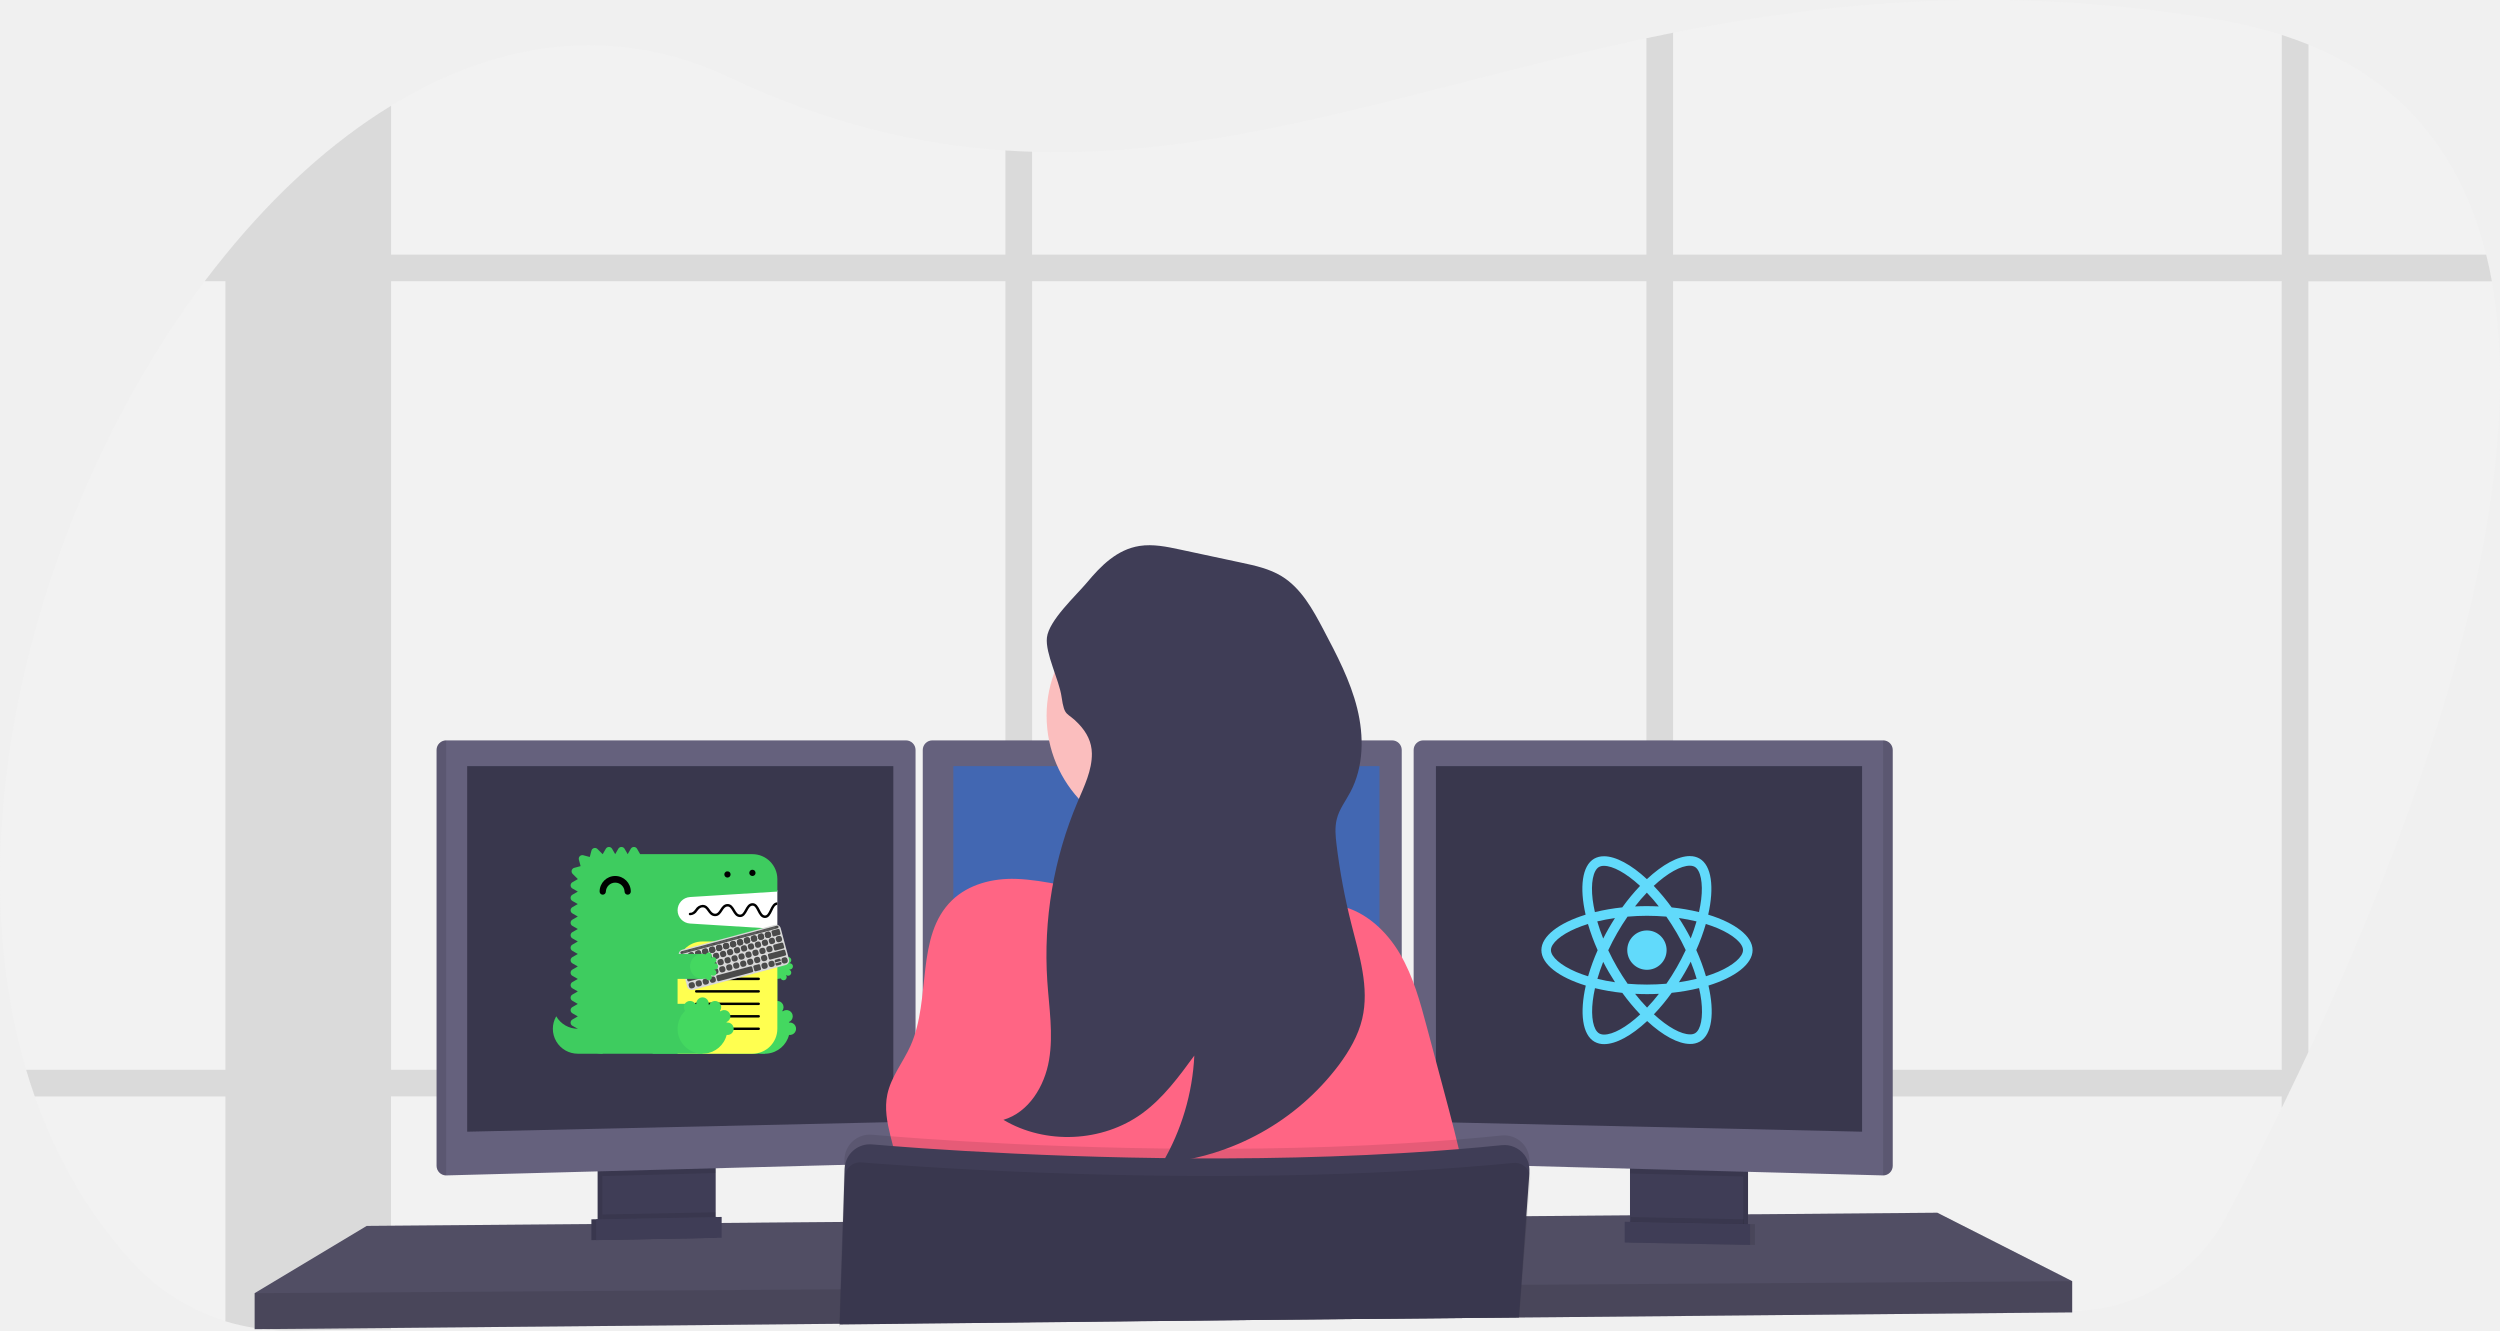
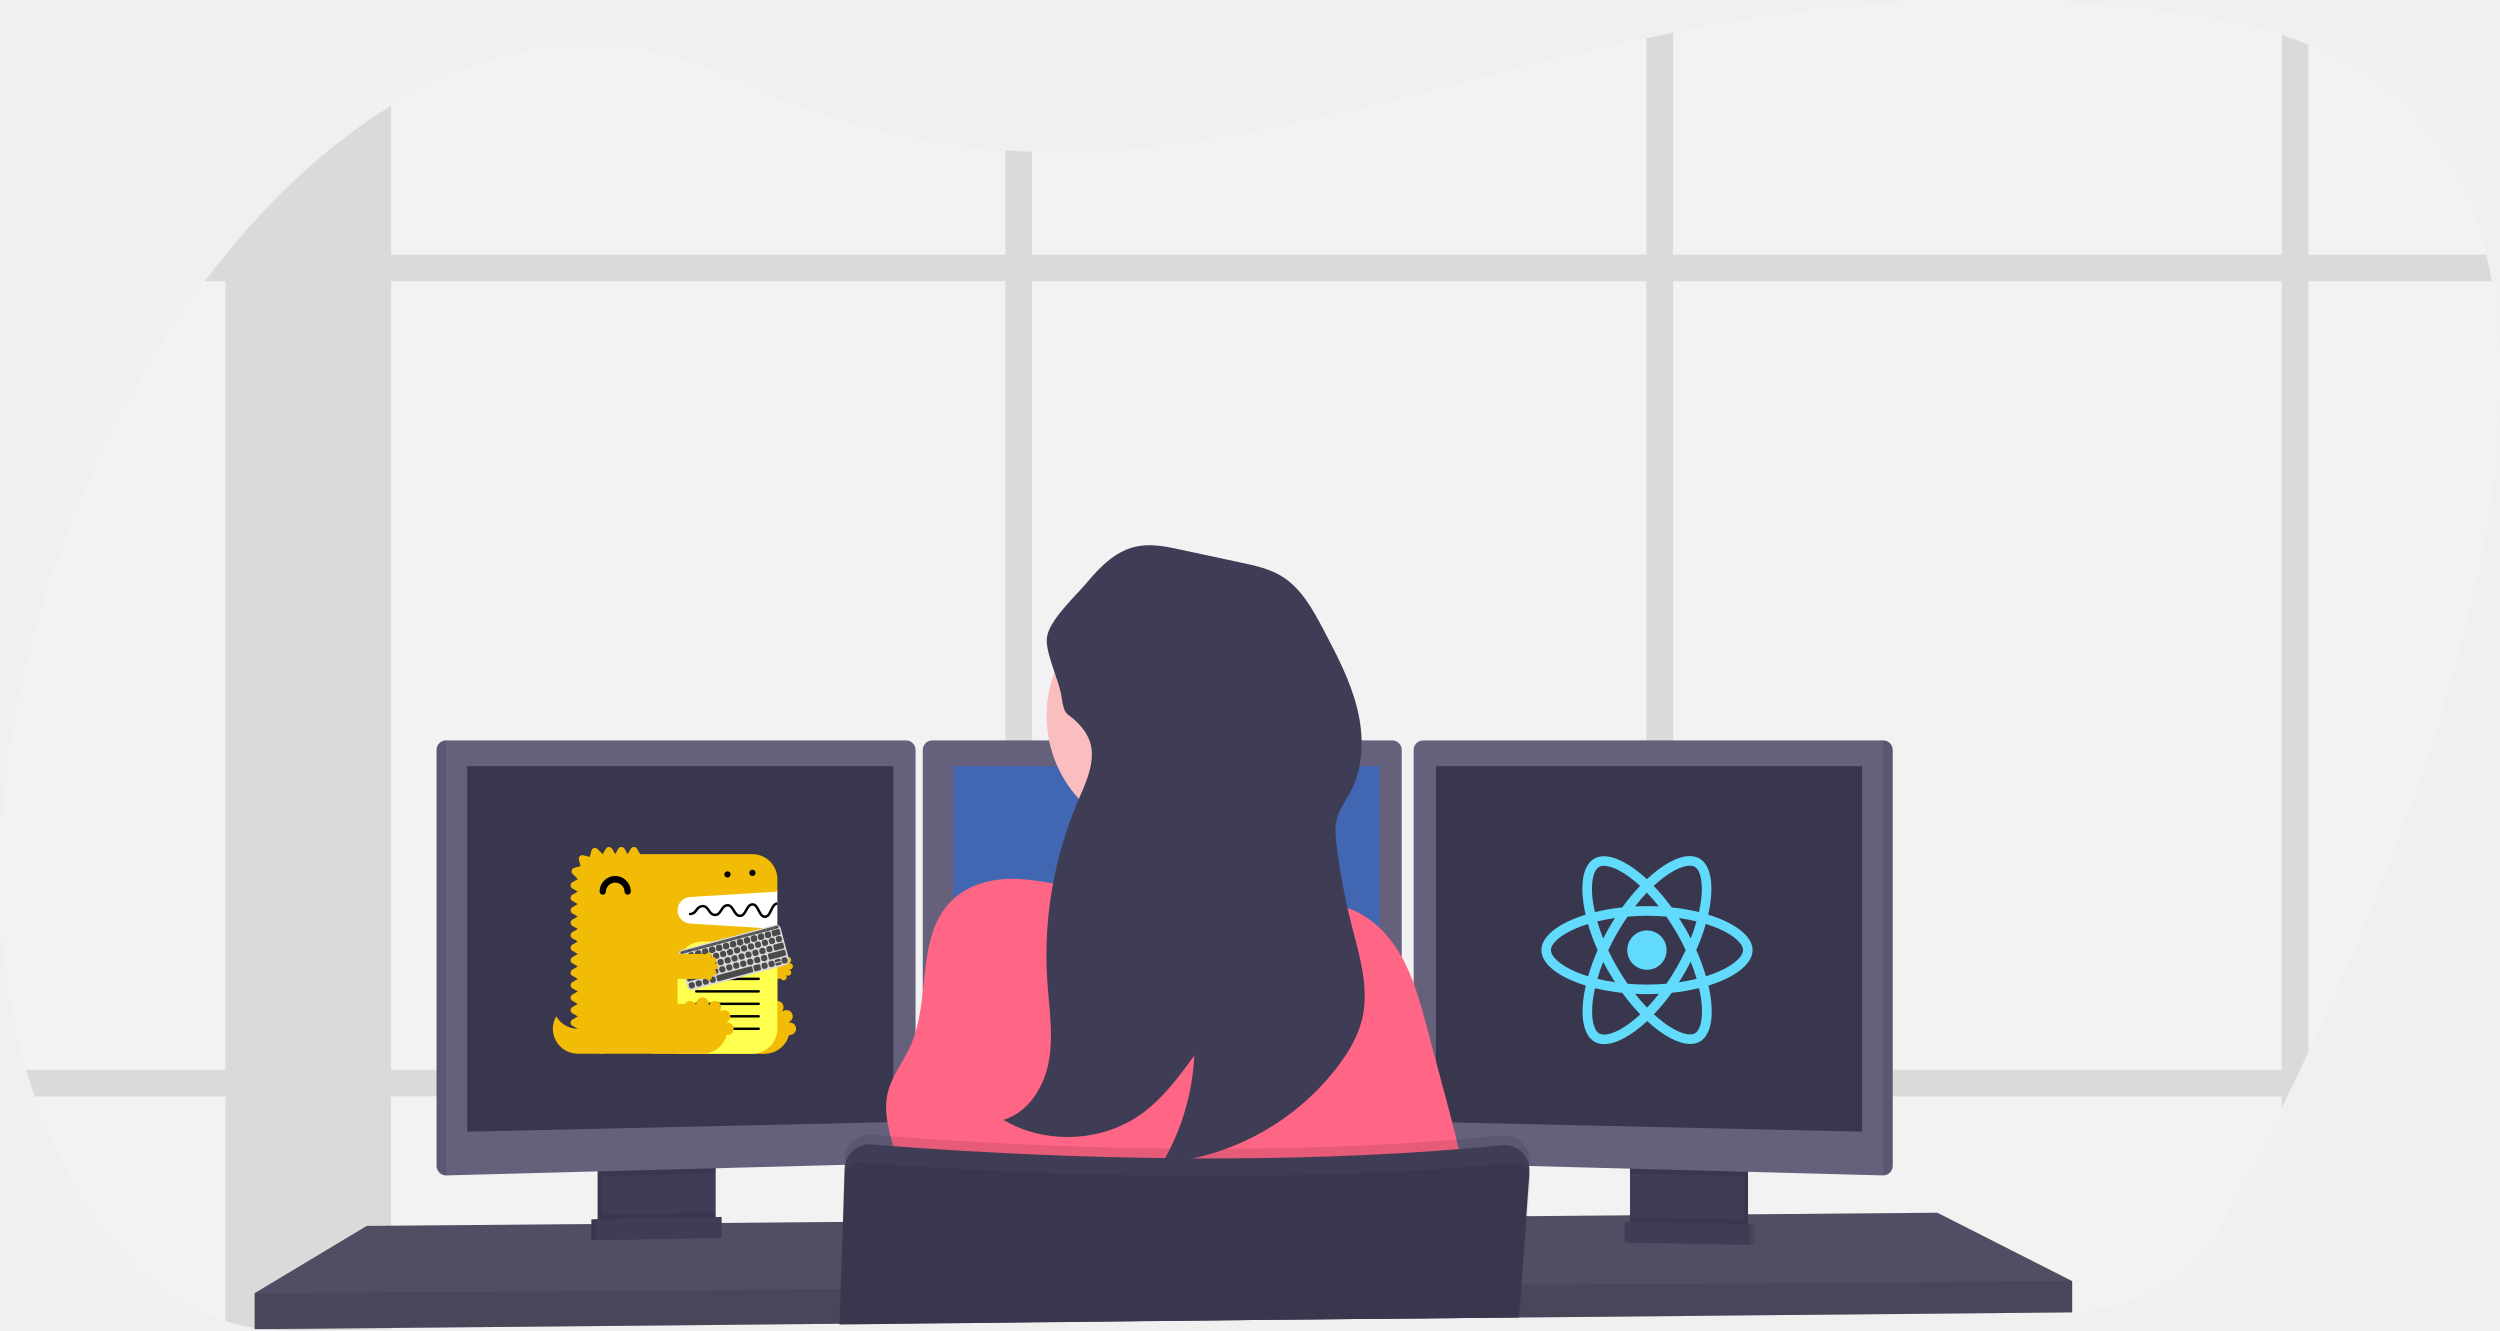
<svg xmlns="http://www.w3.org/2000/svg" width="1041.277" height="554.141" viewBox="0 0 1041.277 554.141">
  <g id="Group_24" data-name="Group 24" transform="translate(-440 -263)">
    <g id="Group_23" data-name="Group 23" transform="translate(439.989 262.965)">
      <path id="Path_299" data-name="Path 299" d="M1040.82,611.12q-1.74,3.75-3.47,7.4-2.7,5.67-5.33,11.12c-.78,1.61-1.56,3.19-2.32,4.77-8.6,17.57-16.63,33.11-23.45,45.89A73.21,73.21,0,0,1,942.44,719l-151.65,1.65h-1.6l-13,.14-11.12.12-34.1.37h-1.38l-17.36.19h-.53l-107,1.16-95.51,1-11.11.12-69,.75H429l-44.75.48h-.48l-141.5,1.53-42.33.46a87.991,87.991,0,0,1-10.79-.54h0c-1.22-.14-2.44-.3-3.65-.49a87.38,87.38,0,0,1-51.29-27.54C116,678.37,102.75,655,93.85,629.64q-1.93-5.49-3.6-11.12C59.44,514.37,97,380,164.6,290.08q4.25-5.64,8.64-11l.07-.08c20.79-25.52,44.1-46.84,68.93-62,44-26.91,92.75-34.49,140.7-11.9,40.57,19.12,78.45,28.11,115.17,30.55,3.71.24,7.42.42,11.11.53,84.23,2.65,163.17-27.7,255.87-47.29,3.69-.78,7.39-1.55,11.12-2.28,66.13-13.16,139.49-20.1,226.73-5.51a189.089,189.089,0,0,1,26.76,6.4q5.77,1.86,11.12,4c41.64,16.94,64.35,48.24,74,87.46q1.37,5.46,2.37,11.11C1134.3,384.41,1084.19,518.23,1040.82,611.12Z" transform="translate(-79.34 -172.91)" fill="#f2f2f2" />
      <path id="Path_300" data-name="Path 300" d="M576.36,618.52a95.21,95.21,0,0,1-1.87,11.12h93.7V618.52Zm-78.25,62.81,11.11-.09V653.77c-3.81-.17-7.52-.34-11.11-.52ZM265.19,618.52v11.12h198.5V618.52ZM1114.87,279h-74V191.51q-5.35-2.17-11.12-4V279H776.21V186.58c-3.73.73-7.43,1.5-11.12,2.28V279H509.22V236.15c-3.69-.11-7.4-.29-11.11-.53V279H242.24V217c-24.83,15.16-48.14,36.48-68.93,62h-.07v.08q-4.4,5.4-8.64,11h8.64V618.52h-83q1.66,5.63,3.6,11.12h79.39v93.62a87,87,0,0,0,12.2,2.79c1.21.19,2.43.35,3.65.49h0a87.991,87.991,0,0,0,10.79.54l42.33-.46v-97H498.11v94.21l11.11-.12V629.64H765.09V721l11.12-.12V629.64H1029.7v4.77c.76-1.58,1.54-3.16,2.32-4.77q2.63-5.45,5.33-11.12,1.73-3.64,3.47-7.4v-321h76.42Q1116.23,284.43,1114.87,279ZM242.24,618.52V290.08H498.11V618.52Zm267,0V290.08H765.09V618.52Zm520.48,0H776.21V290.08H1029.7Z" transform="translate(-79.34 -172.91)" opacity="0.1" />
      <path id="Path_301" data-name="Path 301" d="M863.09,533.65v13l-151.92,1.4-1.62.03-57.74.53-1.38.02-17.55.15h-.52l-106.98.99L349.77,551.4h-.15l-44.65.42-.48.01-198.4,1.82v-15l46.65-28,93.6-.78,2-.01.66-.01,2-.03,44.94-.37,2.01-.01.64-.01,2-.01L315,509.3l.38-.01,35.55-.3h.29l277.4-2.34,6.79-.05h.68l5.18-.05,37.65-.31,2-.03,1.85-.02h.96l11.71-.09,2.32-.03,3.11-.02,9.75-.09,15.47-.13,2-.02,3.48-.02h.65l74.71-.64Z" fill="#65617d" />
      <path id="Path_302" data-name="Path 302" d="M863.09,533.65v13l-151.92,1.4-1.62.03-57.74.53-1.38.02-17.55.15h-.52l-106.98.99L349.77,551.4h-.15l-44.65.42-.48.01-198.4,1.82v-15l46.65-28,93.6-.78,2-.01.66-.01,2-.03,44.94-.37,2.01-.01.64-.01,2-.01L315,509.3l.38-.01,35.55-.3h.29l277.4-2.34,6.79-.05h.68l5.18-.05,37.65-.31,2-.03,1.85-.02h.96l11.71-.09,2.32-.03,3.11-.02,9.75-.09,15.47-.13,2-.02,3.48-.02h.65l74.71-.64Z" opacity="0.2" />
      <path id="Path_303" data-name="Path 303" d="M375.44,656.57v24.49a6.13,6.13,0,0,1-3.5,5.54,6,6,0,0,1-2.5.6l-34.9.74a6,6,0,0,1-2.7-.57,6.12,6.12,0,0,1-3.57-5.57V656.57Z" transform="translate(-79.34 -172.91)" fill="#3f3d56" />
      <path id="Path_304" data-name="Path 304" d="M375.44,656.57v24.49a6.13,6.13,0,0,1-3.5,5.54,6,6,0,0,1-2.5.6l-34.9.74a6,6,0,0,1-2.7-.57,6.12,6.12,0,0,1-3.57-5.57V656.57Z" transform="translate(-79.34 -172.91)" opacity="0.1" />
      <path id="Path_305" data-name="Path 305" d="M377.44,656.57v24.49a6.13,6.13,0,0,1-3.5,5.54,6,6,0,0,1-2.5.6l-34.9.74a6,6,0,0,1-2.7-.57,6.12,6.12,0,0,1-3.57-5.57V656.57Z" transform="translate(-79.34 -172.91)" fill="#3f3d56" />
      <rect id="Rectangle_137" data-name="Rectangle 137" width="47.17" height="31.5" transform="translate(680.92 483.65)" fill="#3f3d56" />
      <rect id="Rectangle_138" data-name="Rectangle 138" width="47.17" height="31.5" transform="translate(680.92 483.65)" opacity="0.1" />
      <rect id="Rectangle_139" data-name="Rectangle 139" width="47.17" height="31.5" transform="translate(678.92 483.65)" fill="#3f3d56" />
      <path id="Path_306" data-name="Path 306" d="M298.09,483.65v4.97l-47.17,1.26v-6.23Z" opacity="0.1" />
      <path id="Path_307" data-name="Path 307" d="M460.69,485.27v168.2a4,4,0,0,1-3.85,3.95l-191.65,5.1h-.05a4,4,0,0,1-3.95-3.95V485.27a4,4,0,0,1,3.95-3.95h191.6a4,4,0,0,1,3.95,3.95Z" transform="translate(-79.34 -172.91)" fill="#65617d" />
      <path id="Path_308" data-name="Path 308" d="M265.19,481.32v181.2h-.05a4,4,0,0,1-3.95-3.95V485.27a4,4,0,0,1,3.95-3.95Z" transform="translate(-79.34 -172.91)" opacity="0.1" />
      <path id="Path_309" data-name="Path 309" d="M194.59,319.15h177.5V467.4l-177.5,4Z" fill="#39374d" />
      <path id="Path_310" data-name="Path 310" d="M726.09,483.65v6.41l-47.17-1.26v-5.15Z" opacity="0.1" />
      <path id="Path_311" data-name="Path 311" d="M867.69,485.27v173.3a4,4,0,0,1-4,3.95h0L672,657.42a4,4,0,0,1-3.85-3.95V485.27a4,4,0,0,1,3.95-3.95H863.7a4,4,0,0,1,3.99,3.95Z" transform="translate(-79.34 -172.91)" fill="#65617d" />
      <path id="Path_312" data-name="Path 312" d="M867.69,485.27v173.3a4,4,0,0,1-4,3.95h0V481.32h0a4,4,0,0,1,4,3.95Z" transform="translate(-79.34 -172.91)" opacity="0.1" />
      <path id="Path_313" data-name="Path 313" d="M775.59,319.15H598.09V467.4l177.5,4Z" fill="#39374d" />
      <path id="Path_314" data-name="Path 314" d="M663.19,485.27v168.2a4,4,0,0,1-3.85,3.95l-191.65,5.1h0a4,4,0,0,1-4-3.95V485.27a4,4,0,0,1,3.95-3.95h191.6A4,4,0,0,1,663.19,485.27Z" transform="translate(-79.34 -172.91)" fill="#65617d" />
      <path id="Path_315" data-name="Path 315" d="M397.09,319.15h177.5V467.4l-177.5,4Z" fill="#4267b2" />
      <path id="Path_316" data-name="Path 316" d="M863.09,533.65v13l-151.92,1.4-1.62.03-57.74.53-1.38.02-17.55.15h-.52l-106.98.99L349.77,551.4h-.15l-44.65.42-.48.01-198.4,1.82v-15l202.51-1.33h.48l40.99-.28h.19l283.08-1.87h.29l.17-.01h.47l4.79-.03h1.46l74.49-.5,4.4-.02.98-.01Z" opacity="0.1" />
      <circle id="Ellipse_111" data-name="Ellipse 111" cx="51.33" cy="51.33" r="51.33" transform="translate(435.93 246.82)" fill="#fbbebe" />
      <path id="Path_317" data-name="Path 317" d="M617.94,550.07s-99.5,12-90,0c3.44-4.34,4.39-17.2,4.2-31.85-.06-4.45-.22-9.06-.45-13.65-1.1-22-3.75-43.5-3.75-43.5s87-41,77-8.5c-4,13.13-2.69,31.57.35,48.88.89,5.05,1.92,10,3,14.7a344.66,344.66,0,0,0,9.65,33.92Z" transform="translate(-79.34 -172.91)" fill="#fbbebe" />
      <path id="Path_318" data-name="Path 318" d="M585.47,546c11.51-2.13,23.7-6,34.53-1.54,2.85,1.17,5.47,2.88,8.39,3.86s6.12,1.22,9.16,1.91c10.68,2.42,19.34,10.55,24.9,20s8.44,20.14,11.26,30.72l6.9,25.83c6,22.45,12,45.09,13.39,68.3a2437.506,2437.506,0,0,1-250.84,1.43c5.44-10.34,11-21.31,10.54-33s-7.19-23.22-4.76-34.74c1.55-7.34,6.57-13.39,9.64-20.22,8.75-19.52,1.94-45.79,17.32-60.65,6.92-6.68,17-9.21,26.63-8.89,12.28.41,24.85,4.24,37,6.11C555.09,547.48,569.79,548.88,585.47,546Z" transform="translate(-79.34 -172.91)" fill="#ff6584" />
      <path id="Path_319" data-name="Path 319" d="M716.37,657.17l-.1,1.43v.1l-.17,2.3-1.33,18.51-1.61,22.3-.46,6.28-1,13.44v.17l-107,1-175.59,1.9v.84h-.14v-1.12l.45-14.36.86-28.06.74-23.79.07-2.37a10.53,10.53,0,0,1,11.42-10.17c4.72.4,10.85.89,18.18,1.41l3,.22c42.33,2.94,120.56,6.74,199.5,2,1.66-.09,3.33-.19,5-.31,12.24-.77,24.47-1.76,36.58-3a10.53,10.53,0,0,1,11.6,11.23Z" transform="translate(-79.34 -172.91)" opacity="0.1" />
      <path id="Path_320" data-name="Path 320" d="M429.08,725.44v-.84l175.62-1.91,107-1h.3v-.17l1-13.44.43-6,1.64-22.61,1.29-17.9v-.44a10.617,10.617,0,0,0-.11-2.47.3.3,0,0,0,0-.1,10.391,10.391,0,0,0-2-4.64,10.54,10.54,0,0,0-9.42-4c-12.11,1.24-24.34,2.23-36.58,3-1.67.12-3.34.22-5,.31-78.94,4.69-157.17.89-199.5-2l-3-.22c-7.33-.52-13.46-1-18.18-1.41a10.54,10.54,0,0,0-11.24,8.53,11,11,0,0,0-.18,1.64l-.68,22.16L429.54,710l-.44,14.36v1.12Z" transform="translate(-79.34 -172.91)" fill="#3f3d56" />
      <path id="Path_321" data-name="Path 321" d="M716.67,664.18l-1.23,15.33-1.83,22.85-.46,5.72-1,12.81-.06.64v.17h0l-.15,1.48.11-1.48h-.29l-107,1-175.65,1.9v-.28l.49-14.36,1-28.06.64-18.65A6.36,6.36,0,0,1,434.3,658a6.25,6.25,0,0,1,3.78-.9c2.1.17,4.68.37,7.69.59,4.89.36,10.92.78,17.94,1.22,13,.82,29.31,1.7,48,2.42,52,2,122.2,2.67,188.88-3.17,3-.26,6.1-.55,9.13-.84a6.26,6.26,0,0,1,3.48.66,5.159,5.159,0,0,1,.86.54,6.14,6.14,0,0,1,2,2.46,3.564,3.564,0,0,1,.25.61A6.279,6.279,0,0,1,716.67,664.18Z" transform="translate(-79.34 -172.91)" opacity="0.1" />
      <path id="Path_322" data-name="Path 322" d="M377.44,677.87v3.19a6.13,6.13,0,0,1-3.5,5.54l-40.1.77a6.12,6.12,0,0,1-3.57-5.57v-3Z" transform="translate(-79.34 -172.91)" opacity="0.1" />
      <path id="Path_323" data-name="Path 323" d="M298.59,515.57l-52.25,1V507.9l52.25-1Z" fill="#3f3d56" />
      <path id="Path_324" data-name="Path 324" d="M298.59,515.57l-52.25,1V507.9l52.25-1Z" opacity="0.1" />
      <path id="Path_325" data-name="Path 325" d="M300.59,515.57l-52.25,1V507.9l52.25-1Z" fill="#3f3d56" />
      <path id="Path_326" data-name="Path 326" d="M758.56,679.87v3.19a6.13,6.13,0,0,0,3.5,5.54l40.1.77a6.12,6.12,0,0,0,3.57-5.57v-3Z" transform="translate(-79.34 -172.91)" opacity="0.1" />
      <path id="Path_327" data-name="Path 327" d="M678.72,517.57l52.25,1V509.9l-52.25-1Z" opacity="0.1" />
      <path id="Path_328" data-name="Path 328" d="M676.72,517.57l52.25,1V509.9l-52.25-1Z" fill="#3f3d56" />
      <path id="Path_329" data-name="Path 329" d="M534.13,486.79c.08,7-3.16,13.6-5.91,20.07a163.491,163.491,0,0,0-12.66,74.71c.73,11,2.58,22,.73,32.9s-8.43,21.77-19,24.9c17.53,10.45,41.26,9.35,57.76-2.66,8.79-6.4,15.34-15.33,21.75-24.11a97.86,97.86,0,0,1-13.31,44.75A103.43,103.43,0,0,0,637,616.53c4.31-5.81,8.06-12.19,9.72-19.23,3.09-13-1.22-26.51-4.51-39.5a266.055,266.055,0,0,1-6.17-33c-.43-3.56-.78-7.22.1-10.7,1-4.07,3.67-7.51,5.64-11.22,5.6-10.54,5.73-23.3,2.86-34.88s-8.49-22.26-14.06-32.81c-4.46-8.46-9.3-17.31-17.46-22.28-5.1-3.1-11-4.39-16.88-5.64l-25.37-5.43c-5.55-1.19-11.26-2.38-16.87-1.51-9.47,1.48-16.14,8.32-22,15.34-4.59,5.46-15.81,15.71-16.6,22.86-.72,6.59,5.1,17.63,6.09,24.58,1.3,9,2.22,6,7.3,11.52C532,478.05,534.07,482,534.13,486.79Z" transform="translate(-79.34 -172.91)" fill="#3f3d56" />
    </g>
    <g id="docusaurus_keytar" transform="translate(670.271 615.768)">
      <path id="Path_40" data-name="Path 40" d="M99,52h43.635V69.662H99Z" transform="translate(-49.132 -33.936)" fill="#fff" fill-rule="evenodd" />
-       <path id="Path_41" data-name="Path 41" d="M13.389,158.195A10.377,10.377,0,0,1,4.4,153a10.377,10.377,0,0,0,8.988,15.584H23.779V158.195Z" transform="translate(-3 -82.47)" fill="#3ecc5f" fill-rule="evenodd" />
-       <path id="Path_42" data-name="Path 42" d="M66.967,38.083l36.373-2.273V30.615A10.389,10.389,0,0,0,92.95,20.226H46.2l-1.3-2.249a1.5,1.5,0,0,0-2.6,0L41,20.226l-1.3-2.249a1.5,1.5,0,0,0-2.6,0l-1.3,2.249-1.3-2.249a1.5,1.5,0,0,0-2.6,0l-1.3,2.249-.034,0-2.152-2.151a1.5,1.5,0,0,0-2.508.672L25.21,21.4l-2.7-.723a1.5,1.5,0,0,0-1.836,1.837l.722,2.7-2.65.71a1.5,1.5,0,0,0-.673,2.509l2.152,2.152c0,.011,0,.022,0,.033l-2.249,1.3a1.5,1.5,0,0,0,0,2.6l2.249,1.3-2.249,1.3a1.5,1.5,0,0,0,0,2.6L20.226,41l-2.249,1.3a1.5,1.5,0,0,0,0,2.6l2.249,1.3-2.249,1.3a1.5,1.5,0,0,0,0,2.6l2.249,1.3-2.249,1.3a1.5,1.5,0,0,0,0,2.6l2.249,1.3-2.249,1.3a1.5,1.5,0,0,0,0,2.6l2.249,1.3-2.249,1.3a1.5,1.5,0,0,0,0,2.6l2.249,1.3-2.249,1.3a1.5,1.5,0,0,0,0,2.6l2.249,1.3-2.249,1.3a1.5,1.5,0,0,0,0,2.6l2.249,1.3-2.249,1.3a1.5,1.5,0,0,0,0,2.6l2.249,1.3-2.249,1.3a1.5,1.5,0,0,0,0,2.6l2.249,1.3-2.249,1.3a1.5,1.5,0,0,0,0,2.6l2.249,1.3A10.389,10.389,0,0,0,30.615,103.34H92.95A10.389,10.389,0,0,0,103.34,92.95V51.393L66.967,49.12a5.53,5.53,0,0,1,0-11.038" transform="translate(-9.836 -17.226)" fill="#3ecc5f" fill-rule="evenodd" />
-       <path id="Path_43" data-name="Path 43" d="M143,163.779h15.584V143H143Z" transform="translate(-70.275 -77.665)" fill="#3ecc5f" fill-rule="evenodd" />
-       <path id="Path_44" data-name="Path 44" d="M173.779,148.389a2.582,2.582,0,0,0-.332.033c-.02-.078-.038-.156-.06-.234a2.594,2.594,0,1,0-2.567-4.455q-.086-.088-.174-.175a2.593,2.593,0,1,0-4.461-2.569c-.077-.022-.154-.04-.231-.06a2.6,2.6,0,1,0-5.128,0c-.077.02-.154.038-.231.06a2.594,2.594,0,1,0-4.461,2.569,10.384,10.384,0,1,0,17.314,9.992,2.592,2.592,0,1,0,.332-5.161" transform="translate(-75.08 -75.262)" fill="#44d860" fill-rule="evenodd" />
-       <path id="Path_45" data-name="Path 45" d="M153,113.389h15.584V103H153Z" transform="translate(-75.08 -58.444)" fill="#3ecc5f" fill-rule="evenodd" />
-       <path id="Path_46" data-name="Path 46" d="M183.389,108.944a1.3,1.3,0,1,0,0-2.6,1.336,1.336,0,0,0-.166.017c-.01-.039-.019-.078-.03-.117a1.3,1.3,0,0,0-.5-2.5,1.285,1.285,0,0,0-.783.269q-.043-.044-.087-.087a1.285,1.285,0,0,0,.263-.776,1.3,1.3,0,0,0-2.493-.509,5.195,5.195,0,1,0,0,10,1.3,1.3,0,0,0,2.493-.509,1.285,1.285,0,0,0-.263-.776q.044-.043.087-.087a1.285,1.285,0,0,0,.783.269,1.3,1.3,0,0,0,.5-2.5c.011-.038.02-.078.03-.117a1.337,1.337,0,0,0,.166.017" transform="translate(-84.691 -57.894)" fill="#44d860" fill-rule="evenodd" />
+       <path id="Path_41" data-name="Path 41" d="M13.389,158.195A10.377,10.377,0,0,1,4.4,153a10.377,10.377,0,0,0,8.988,15.584H23.779V158.195Z" transform="translate(-3 -82.47)" fill="#F2BB05" fill-rule="evenodd" />
+       <path id="Path_42" data-name="Path 42" d="M66.967,38.083l36.373-2.273V30.615A10.389,10.389,0,0,0,92.95,20.226H46.2l-1.3-2.249a1.5,1.5,0,0,0-2.6,0L41,20.226l-1.3-2.249a1.5,1.5,0,0,0-2.6,0l-1.3,2.249-1.3-2.249a1.5,1.5,0,0,0-2.6,0l-1.3,2.249-.034,0-2.152-2.151a1.5,1.5,0,0,0-2.508.672L25.21,21.4l-2.7-.723a1.5,1.5,0,0,0-1.836,1.837l.722,2.7-2.65.71a1.5,1.5,0,0,0-.673,2.509l2.152,2.152c0,.011,0,.022,0,.033l-2.249,1.3a1.5,1.5,0,0,0,0,2.6l2.249,1.3-2.249,1.3a1.5,1.5,0,0,0,0,2.6L20.226,41l-2.249,1.3a1.5,1.5,0,0,0,0,2.6l2.249,1.3-2.249,1.3a1.5,1.5,0,0,0,0,2.6l2.249,1.3-2.249,1.3a1.5,1.5,0,0,0,0,2.6l2.249,1.3-2.249,1.3a1.5,1.5,0,0,0,0,2.6l2.249,1.3-2.249,1.3a1.5,1.5,0,0,0,0,2.6l2.249,1.3-2.249,1.3a1.5,1.5,0,0,0,0,2.6l2.249,1.3-2.249,1.3a1.5,1.5,0,0,0,0,2.6l2.249,1.3-2.249,1.3a1.5,1.5,0,0,0,0,2.6l2.249,1.3-2.249,1.3a1.5,1.5,0,0,0,0,2.6l2.249,1.3-2.249,1.3a1.5,1.5,0,0,0,0,2.6l2.249,1.3A10.389,10.389,0,0,0,30.615,103.34H92.95A10.389,10.389,0,0,0,103.34,92.95V51.393L66.967,49.12a5.53,5.53,0,0,1,0-11.038" transform="translate(-9.836 -17.226)" fill="#F2BB05" fill-rule="evenodd" />
+       <path id="Path_43" data-name="Path 43" d="M143,163.779h15.584V143H143Z" transform="translate(-70.275 -77.665)" fill="#F2BB05" fill-rule="evenodd" />
+       <path id="Path_44" data-name="Path 44" d="M173.779,148.389a2.582,2.582,0,0,0-.332.033c-.02-.078-.038-.156-.06-.234a2.594,2.594,0,1,0-2.567-4.455q-.086-.088-.174-.175a2.593,2.593,0,1,0-4.461-2.569c-.077-.022-.154-.04-.231-.06a2.6,2.6,0,1,0-5.128,0c-.077.02-.154.038-.231.06a2.594,2.594,0,1,0-4.461,2.569,10.384,10.384,0,1,0,17.314,9.992,2.592,2.592,0,1,0,.332-5.161" transform="translate(-75.08 -75.262)" fill="#F2BB05" fill-rule="evenodd" />
+       <path id="Path_45" data-name="Path 45" d="M153,113.389h15.584V103H153Z" transform="translate(-75.08 -58.444)" fill="#F2BB05" fill-rule="evenodd" />
+       <path id="Path_46" data-name="Path 46" d="M183.389,108.944a1.3,1.3,0,1,0,0-2.6,1.336,1.336,0,0,0-.166.017c-.01-.039-.019-.078-.03-.117a1.3,1.3,0,0,0-.5-2.5,1.285,1.285,0,0,0-.783.269q-.043-.044-.087-.087a1.285,1.285,0,0,0,.263-.776,1.3,1.3,0,0,0-2.493-.509,5.195,5.195,0,1,0,0,10,1.3,1.3,0,0,0,2.493-.509,1.285,1.285,0,0,0-.263-.776q.044-.043.087-.087a1.285,1.285,0,0,0,.783.269,1.3,1.3,0,0,0,.5-2.5c.011-.038.02-.078.03-.117a1.337,1.337,0,0,0,.166.017" transform="translate(-84.691 -57.894)" fill="#F2BB05" fill-rule="evenodd" />
      <path id="Path_47" data-name="Path 47" d="M52.188,48.292a1.3,1.3,0,0,1-1.3-1.3,3.9,3.9,0,0,0-7.792,0,1.3,1.3,0,1,1-2.6,0,6.493,6.493,0,0,1,12.987,0,1.3,1.3,0,0,1-1.3,1.3" transform="translate(-21.02 -28.41)" fill-rule="evenodd" />
      <path id="Path_48" data-name="Path 48" d="M103,139.752h31.168a10.389,10.389,0,0,0,10.389-10.389V93H113.389A10.389,10.389,0,0,0,103,103.389Z" transform="translate(-51.054 -53.638)" fill="#ffff50" fill-rule="evenodd" />
      <path id="Path_49" data-name="Path 49" d="M141.1,94.017H115.106a.519.519,0,1,1,0-1.039H141.1a.519.519,0,0,1,0,1.039m0,10.389H115.106a.519.519,0,1,1,0-1.039H141.1a.519.519,0,0,1,0,1.039m0,10.389H115.106a.519.519,0,1,1,0-1.039H141.1a.519.519,0,0,1,0,1.039m0-25.877H115.106a.519.519,0,1,1,0-1.039H141.1a.519.519,0,0,1,0,1.039m0,10.293H115.106a.519.519,0,1,1,0-1.039H141.1a.519.519,0,0,1,0,1.039m0,10.389H115.106a.519.519,0,1,1,0-1.039H141.1a.519.519,0,0,1,0,1.039m7.782-47.993c-.006,0-.011,0-.018,0-1.605.055-2.365,1.66-3.035,3.077-.7,1.48-1.24,2.443-2.126,2.414-.981-.035-1.542-1.144-2.137-2.317-.683-1.347-1.462-2.876-3.1-2.819-1.582.054-2.344,1.451-3.017,2.684-.715,1.313-1.2,2.112-2.141,2.075-1-.036-1.533-.938-2.149-1.981-.686-1.162-1.479-2.467-3.084-2.423-1.555.053-2.319,1.239-2.994,2.286-.713,1.106-1.213,1.781-2.164,1.741-1.025-.036-1.554-.784-2.167-1.65-.688-.973-1.463-2.074-3.062-2.021a3.815,3.815,0,0,0-2.959,1.879c-.64.812-1.14,1.456-2.2,1.415a.52.52,0,0,0-.037,1.039,3.588,3.588,0,0,0,3.05-1.811c.611-.777,1.139-1.448,2.178-1.483,1-.043,1.47.579,2.179,1.582.674.953,1.438,2.033,2.977,2.089,1.612.054,2.387-1.151,3.074-2.217.614-.953,1.144-1.775,2.156-1.81.931-.035,1.438.7,2.153,1.912.674,1.141,1.437,2.434,3.006,2.491,1.623.056,2.407-1.361,3.09-2.616.592-1.085,1.15-2.109,2.14-2.143.931-.022,1.417.829,2.135,2.249.671,1.326,1.432,2.828,3.026,2.886l.088,0c1.592,0,2.347-1.6,3.015-3.01.592-1.252,1.152-2.431,2.113-2.479Z" transform="translate(-55.378 -38.552)" fill-rule="evenodd" />
-       <path id="Path_50" data-name="Path 50" d="M83,163.779h20.779V143H83Z" transform="translate(-41.443 -77.665)" fill="#3ecc5f" fill-rule="evenodd" />
+       <path id="Path_50" data-name="Path 50" d="M83,163.779h20.779V143H83Z" transform="translate(-41.443 -77.665)" fill="#F2BB05" fill-rule="evenodd" />
      <g id="Group_8" data-name="Group 8" transform="matrix(0.966, -0.259, 0.259, 0.966, 51.971, 43.3)">
        <rect id="Rectangle_3" data-name="Rectangle 3" width="43.906" height="17.333" rx="2" transform="translate(0 0)" fill="#d8d8d8" />
        <g id="Group_2" data-name="Group 2" transform="translate(0.728 10.948)">
          <rect id="Rectangle_4" data-name="Rectangle 4" width="2.537" height="2.537" rx="1" transform="translate(7.985 0)" fill="#4a4a4a" />
          <rect id="Rectangle_5" data-name="Rectangle 5" width="2.537" height="2.537" rx="1" transform="translate(10.991 0)" fill="#4a4a4a" />
          <rect id="Rectangle_6" data-name="Rectangle 6" width="2.537" height="2.537" rx="1" transform="translate(13.997 0)" fill="#4a4a4a" />
          <rect id="Rectangle_7" data-name="Rectangle 7" width="2.537" height="2.537" rx="1" transform="translate(17.003 0)" fill="#4a4a4a" />
          <rect id="Rectangle_8" data-name="Rectangle 8" width="2.537" height="2.537" rx="1" transform="translate(20.009 0)" fill="#4a4a4a" />
          <rect id="Rectangle_9" data-name="Rectangle 9" width="2.537" height="2.537" rx="1" transform="translate(23.015 0)" fill="#4a4a4a" />
          <rect id="Rectangle_10" data-name="Rectangle 10" width="2.537" height="2.537" rx="1" transform="translate(26.021 0)" fill="#4a4a4a" />
          <rect id="Rectangle_11" data-name="Rectangle 11" width="2.537" height="2.537" rx="1" transform="translate(29.028 0)" fill="#4a4a4a" />
          <rect id="Rectangle_12" data-name="Rectangle 12" width="2.537" height="2.537" rx="1" transform="translate(32.034 0)" fill="#4a4a4a" />
          <path id="Path_51" data-name="Path 51" d="M.519,0H6.9A.519.519,0,0,1,7.421.52v1.5a.519.519,0,0,1-.519.519H.519A.519.519,0,0,1,0,2.017V.519A.519.519,0,0,1,.519,0ZM35.653,0h6.383a.519.519,0,0,1,.519.519v1.5a.519.519,0,0,1-.519.519H35.652a.519.519,0,0,1-.519-.519V.519A.519.519,0,0,1,35.652,0Z" transform="translate(0 0)" fill="#4a4a4a" fill-rule="evenodd" />
        </g>
        <g id="Group_3" data-name="Group 3" transform="translate(0.728 4.878)">
          <path id="Path_52" data-name="Path 52" d="M.519,0H2.956a.519.519,0,0,1,.519.519v1.5a.519.519,0,0,1-.519.519H.519A.519.519,0,0,1,0,2.017V.519A.519.519,0,0,1,.519,0Z" transform="translate(0 0)" fill="#4a4a4a" fill-rule="evenodd" />
          <rect id="Rectangle_13" data-name="Rectangle 13" width="2.537" height="2.537" rx="1" transform="translate(3.945 0)" fill="#4a4a4a" />
          <rect id="Rectangle_14" data-name="Rectangle 14" width="2.537" height="2.537" rx="1" transform="translate(6.951 0)" fill="#4a4a4a" />
          <rect id="Rectangle_15" data-name="Rectangle 15" width="2.537" height="2.537" rx="1" transform="translate(9.958 0)" fill="#4a4a4a" />
          <rect id="Rectangle_16" data-name="Rectangle 16" width="2.537" height="2.537" rx="1" transform="translate(12.964 0)" fill="#4a4a4a" />
          <rect id="Rectangle_17" data-name="Rectangle 17" width="2.537" height="2.537" rx="1" transform="translate(15.97 0)" fill="#4a4a4a" />
          <rect id="Rectangle_18" data-name="Rectangle 18" width="2.537" height="2.537" rx="1" transform="translate(18.976 0)" fill="#4a4a4a" />
          <rect id="Rectangle_19" data-name="Rectangle 19" width="2.537" height="2.537" rx="1" transform="translate(21.982 0)" fill="#4a4a4a" />
          <rect id="Rectangle_20" data-name="Rectangle 20" width="2.537" height="2.537" rx="1" transform="translate(24.988 0)" fill="#4a4a4a" />
          <rect id="Rectangle_21" data-name="Rectangle 21" width="2.537" height="2.537" rx="1" transform="translate(27.994 0)" fill="#4a4a4a" />
          <rect id="Rectangle_22" data-name="Rectangle 22" width="2.537" height="2.537" rx="1" transform="translate(31 0)" fill="#4a4a4a" />
          <rect id="Rectangle_23" data-name="Rectangle 23" width="2.537" height="2.537" rx="1" transform="translate(34.006 0)" fill="#4a4a4a" />
          <rect id="Rectangle_24" data-name="Rectangle 24" width="2.537" height="2.537" rx="1" transform="translate(37.012 0)" fill="#4a4a4a" />
          <rect id="Rectangle_25" data-name="Rectangle 25" width="2.537" height="2.537" rx="1" transform="translate(40.018 0)" fill="#4a4a4a" />
        </g>
        <g id="Group_4" data-name="Group 4" transform="translate(43.283 4.538) rotate(180)">
          <path id="Path_53" data-name="Path 53" d="M.519,0H2.956a.519.519,0,0,1,.519.519v1.5a.519.519,0,0,1-.519.519H.519A.519.519,0,0,1,0,2.017V.519A.519.519,0,0,1,.519,0Z" transform="translate(0 0)" fill="#4a4a4a" fill-rule="evenodd" />
          <rect id="Rectangle_26" data-name="Rectangle 26" width="2.537" height="2.537" rx="1" transform="translate(3.945 0)" fill="#4a4a4a" />
          <rect id="Rectangle_27" data-name="Rectangle 27" width="2.537" height="2.537" rx="1" transform="translate(6.951 0)" fill="#4a4a4a" />
          <rect id="Rectangle_28" data-name="Rectangle 28" width="2.537" height="2.537" rx="1" transform="translate(9.958 0)" fill="#4a4a4a" />
          <rect id="Rectangle_29" data-name="Rectangle 29" width="2.537" height="2.537" rx="1" transform="translate(12.964 0)" fill="#4a4a4a" />
          <rect id="Rectangle_30" data-name="Rectangle 30" width="2.537" height="2.537" rx="1" transform="translate(15.97 0)" fill="#4a4a4a" />
          <rect id="Rectangle_31" data-name="Rectangle 31" width="2.537" height="2.537" rx="1" transform="translate(18.976 0)" fill="#4a4a4a" />
          <rect id="Rectangle_32" data-name="Rectangle 32" width="2.537" height="2.537" rx="1" transform="translate(21.982 0)" fill="#4a4a4a" />
          <rect id="Rectangle_33" data-name="Rectangle 33" width="2.537" height="2.537" rx="1" transform="translate(24.988 0)" fill="#4a4a4a" />
          <rect id="Rectangle_34" data-name="Rectangle 34" width="2.537" height="2.537" rx="1" transform="translate(27.994 0)" fill="#4a4a4a" />
          <rect id="Rectangle_35" data-name="Rectangle 35" width="2.537" height="2.537" rx="1" transform="translate(31.001 0)" fill="#4a4a4a" />
          <rect id="Rectangle_36" data-name="Rectangle 36" width="2.537" height="2.537" rx="1" transform="translate(34.007 0)" fill="#4a4a4a" />
          <rect id="Rectangle_37" data-name="Rectangle 37" width="2.537" height="2.537" rx="1" transform="translate(37.013 0)" fill="#4a4a4a" />
          <rect id="Rectangle_38" data-name="Rectangle 38" width="2.537" height="2.537" rx="1" transform="translate(40.018 0)" fill="#4a4a4a" />
          <rect id="Rectangle_39" data-name="Rectangle 39" width="2.537" height="2.537" rx="1" transform="translate(3.945 0)" fill="#4a4a4a" />
          <rect id="Rectangle_40" data-name="Rectangle 40" width="2.537" height="2.537" rx="1" transform="translate(6.951 0)" fill="#4a4a4a" />
          <rect id="Rectangle_41" data-name="Rectangle 41" width="2.537" height="2.537" rx="1" transform="translate(9.958 0)" fill="#4a4a4a" />
          <rect id="Rectangle_42" data-name="Rectangle 42" width="2.537" height="2.537" rx="1" transform="translate(12.964 0)" fill="#4a4a4a" />
          <rect id="Rectangle_43" data-name="Rectangle 43" width="2.537" height="2.537" rx="1" transform="translate(15.97 0)" fill="#4a4a4a" />
          <rect id="Rectangle_44" data-name="Rectangle 44" width="2.537" height="2.537" rx="1" transform="translate(18.976 0)" fill="#4a4a4a" />
          <rect id="Rectangle_45" data-name="Rectangle 45" width="2.537" height="2.537" rx="1" transform="translate(21.982 0)" fill="#4a4a4a" />
          <rect id="Rectangle_46" data-name="Rectangle 46" width="2.537" height="2.537" rx="1" transform="translate(24.988 0)" fill="#4a4a4a" />
          <rect id="Rectangle_47" data-name="Rectangle 47" width="2.537" height="2.537" rx="1" transform="translate(27.994 0)" fill="#4a4a4a" />
          <rect id="Rectangle_48" data-name="Rectangle 48" width="2.537" height="2.537" rx="1" transform="translate(31.001 0)" fill="#4a4a4a" />
          <rect id="Rectangle_49" data-name="Rectangle 49" width="2.537" height="2.537" rx="1" transform="translate(34.007 0)" fill="#4a4a4a" />
          <rect id="Rectangle_50" data-name="Rectangle 50" width="2.537" height="2.537" rx="1" transform="translate(37.013 0)" fill="#4a4a4a" />
          <rect id="Rectangle_51" data-name="Rectangle 51" width="2.537" height="2.537" rx="1" transform="translate(40.018 0)" fill="#4a4a4a" />
        </g>
        <g id="Group_6" data-name="Group 6" transform="translate(0.728 7.883)">
          <path id="Path_54" data-name="Path 54" d="M.519,0h3.47a.519.519,0,0,1,.519.519v1.5a.519.519,0,0,1-.519.519H.519A.519.519,0,0,1,0,2.017V.52A.519.519,0,0,1,.519,0Z" transform="translate(0 0)" fill="#4a4a4a" fill-rule="evenodd" />
          <g id="Group_5" data-name="Group 5" transform="translate(5.073 0)">
            <rect id="Rectangle_52" data-name="Rectangle 52" width="2.537" height="2.537" rx="1" transform="translate(0 0)" fill="#4a4a4a" />
            <rect id="Rectangle_53" data-name="Rectangle 53" width="2.537" height="2.537" rx="1" transform="translate(3.006 0)" fill="#4a4a4a" />
            <rect id="Rectangle_54" data-name="Rectangle 54" width="2.537" height="2.537" rx="1" transform="translate(6.012 0)" fill="#4a4a4a" />
            <rect id="Rectangle_55" data-name="Rectangle 55" width="2.537" height="2.537" rx="1" transform="translate(9.018 0)" fill="#4a4a4a" />
            <rect id="Rectangle_56" data-name="Rectangle 56" width="2.537" height="2.537" rx="1" transform="translate(12.025 0)" fill="#4a4a4a" />
            <rect id="Rectangle_57" data-name="Rectangle 57" width="2.537" height="2.537" rx="1" transform="translate(15.031 0)" fill="#4a4a4a" />
            <rect id="Rectangle_58" data-name="Rectangle 58" width="2.537" height="2.537" rx="1" transform="translate(18.037 0)" fill="#4a4a4a" />
            <rect id="Rectangle_59" data-name="Rectangle 59" width="2.537" height="2.537" rx="1" transform="translate(21.042 0)" fill="#4a4a4a" />
            <rect id="Rectangle_60" data-name="Rectangle 60" width="2.537" height="2.537" rx="1" transform="translate(24.049 0)" fill="#4a4a4a" />
            <rect id="Rectangle_61" data-name="Rectangle 61" width="2.537" height="2.537" rx="1" transform="translate(27.055 0)" fill="#4a4a4a" />
            <rect id="Rectangle_62" data-name="Rectangle 62" width="2.537" height="2.537" rx="1" transform="translate(30.061 0)" fill="#4a4a4a" />
          </g>
          <path id="Path_55" data-name="Path 55" d="M.52,0H3.8a.519.519,0,0,1,.519.519v1.5a.519.519,0,0,1-.519.519H.519A.519.519,0,0,1,0,2.017V.52A.519.519,0,0,1,.519,0Z" transform="translate(38.234 0)" fill="#4a4a4a" fill-rule="evenodd" />
        </g>
        <g id="Group_7" data-name="Group 7" transform="translate(0.728 14.084)">
          <rect id="Rectangle_63" data-name="Rectangle 63" width="2.537" height="2.537" rx="1" transform="translate(0 0)" fill="#4a4a4a" />
          <rect id="Rectangle_64" data-name="Rectangle 64" width="2.537" height="2.537" rx="1" transform="translate(3.006 0)" fill="#4a4a4a" />
          <rect id="Rectangle_65" data-name="Rectangle 65" width="2.537" height="2.537" rx="1" transform="translate(6.012 0)" fill="#4a4a4a" />
          <rect id="Rectangle_66" data-name="Rectangle 66" width="2.537" height="2.537" rx="1" transform="translate(9.018 0)" fill="#4a4a4a" />
          <path id="Path_56" data-name="Path 56" d="M.519,0H14.981A.519.519,0,0,1,15.5.519v1.5a.519.519,0,0,1-.519.519H.519A.519.519,0,0,1,0,2.018V.519A.519.519,0,0,1,.519,0Zm15.97,0h1.874a.519.519,0,0,1,.519.519v1.5a.519.519,0,0,1-.519.519H16.489a.519.519,0,0,1-.519-.519V.519A.519.519,0,0,1,16.489,0Z" transform="translate(12.024 0)" fill="#4a4a4a" fill-rule="evenodd" />
          <rect id="Rectangle_67" data-name="Rectangle 67" width="2.537" height="2.537" rx="1" transform="translate(31.376 0)" fill="#4a4a4a" />
          <rect id="Rectangle_68" data-name="Rectangle 68" width="2.537" height="2.537" rx="1" transform="translate(34.382 0)" fill="#4a4a4a" />
          <rect id="Rectangle_69" data-name="Rectangle 69" width="2.537" height="2.537" rx="1" transform="translate(40.018 0)" fill="#4a4a4a" />
          <path id="Path_57" data-name="Path 57" d="M2.537,0V.561a.519.519,0,0,1-.519.519H.519A.519.519,0,0,1,0,.561V0Z" transform="translate(39.736 1.08) rotate(180)" fill="#4a4a4a" />
          <path id="Path_58" data-name="Path 58" d="M2.537,0V.561a.519.519,0,0,1-.519.519H.519A.519.519,0,0,1,0,.561V0Z" transform="translate(37.2 1.456)" fill="#4a4a4a" />
        </g>
        <rect id="Rectangle_70" data-name="Rectangle 70" width="42.273" height="1.127" rx="0.564" transform="translate(0.915 0.556)" fill="#4a4a4a" />
        <rect id="Rectangle_71" data-name="Rectangle 71" width="2.37" height="0.752" rx="0.376" transform="translate(1.949 0.744)" fill="#d8d8d8" opacity="0.136" />
        <rect id="Rectangle_72" data-name="Rectangle 72" width="2.37" height="0.752" rx="0.376" transform="translate(5.193 0.744)" fill="#d8d8d8" opacity="0.136" />
        <rect id="Rectangle_73" data-name="Rectangle 73" width="2.37" height="0.752" rx="0.376" transform="translate(7.688 0.744)" fill="#d8d8d8" opacity="0.136" />
        <rect id="Rectangle_74" data-name="Rectangle 74" width="2.37" height="0.752" rx="0.376" transform="translate(10.183 0.744)" fill="#d8d8d8" opacity="0.136" />
        <rect id="Rectangle_75" data-name="Rectangle 75" width="2.37" height="0.752" rx="0.376" transform="translate(12.679 0.744)" fill="#d8d8d8" opacity="0.136" />
        <rect id="Rectangle_76" data-name="Rectangle 76" width="2.37" height="0.752" rx="0.376" transform="translate(15.797 0.744)" fill="#d8d8d8" opacity="0.136" />
        <rect id="Rectangle_77" data-name="Rectangle 77" width="2.37" height="0.752" rx="0.376" transform="translate(18.292 0.744)" fill="#d8d8d8" opacity="0.136" />
        <rect id="Rectangle_78" data-name="Rectangle 78" width="2.37" height="0.752" rx="0.376" transform="translate(20.788 0.744)" fill="#d8d8d8" opacity="0.136" />
        <rect id="Rectangle_79" data-name="Rectangle 79" width="2.37" height="0.752" rx="0.376" transform="translate(23.283 0.744)" fill="#d8d8d8" opacity="0.136" />
        <rect id="Rectangle_80" data-name="Rectangle 80" width="2.37" height="0.752" rx="0.376" transform="translate(26.402 0.744)" fill="#d8d8d8" opacity="0.136" />
        <rect id="Rectangle_81" data-name="Rectangle 81" width="2.37" height="0.752" rx="0.376" transform="translate(28.897 0.744)" fill="#d8d8d8" opacity="0.136" />
        <rect id="Rectangle_82" data-name="Rectangle 82" width="2.37" height="0.752" rx="0.376" transform="translate(31.393 0.744)" fill="#d8d8d8" opacity="0.136" />
        <rect id="Rectangle_83" data-name="Rectangle 83" width="2.37" height="0.752" rx="0.376" transform="translate(34.512 0.744)" fill="#d8d8d8" opacity="0.136" />
        <rect id="Rectangle_84" data-name="Rectangle 84" width="2.37" height="0.752" rx="0.376" transform="translate(37.007 0.744)" fill="#d8d8d8" opacity="0.136" />
        <rect id="Rectangle_85" data-name="Rectangle 85" width="2.37" height="0.752" rx="0.376" transform="translate(39.502 0.744)" fill="#d8d8d8" opacity="0.136" />
      </g>
-       <path id="Path_59" data-name="Path 59" d="M123.779,148.389a2.583,2.583,0,0,0-.332.033c-.02-.078-.038-.156-.06-.234a2.594,2.594,0,1,0-2.567-4.455q-.086-.088-.174-.175a2.593,2.593,0,1,0-4.461-2.569c-.077-.022-.154-.04-.231-.06a2.6,2.6,0,1,0-5.128,0c-.077.02-.154.038-.231.06a2.594,2.594,0,1,0-4.461,2.569,10.384,10.384,0,1,0,17.314,9.992,2.592,2.592,0,1,0,.332-5.161" transform="translate(-51.054 -75.262)" fill="#44d860" fill-rule="evenodd" />
-       <path id="Path_60" data-name="Path 60" d="M83,113.389h20.779V103H83Z" transform="translate(-41.443 -58.444)" fill="#3ecc5f" fill-rule="evenodd" />
-       <path id="Path_61" data-name="Path 61" d="M123.389,108.944a1.3,1.3,0,1,0,0-2.6,1.338,1.338,0,0,0-.166.017c-.01-.039-.019-.078-.03-.117a1.3,1.3,0,0,0-.5-2.5,1.285,1.285,0,0,0-.783.269q-.043-.044-.087-.087a1.285,1.285,0,0,0,.263-.776,1.3,1.3,0,0,0-2.493-.509,5.195,5.195,0,1,0,0,10,1.3,1.3,0,0,0,2.493-.509,1.285,1.285,0,0,0-.263-.776q.044-.043.087-.087a1.285,1.285,0,0,0,.783.269,1.3,1.3,0,0,0,.5-2.5c.011-.038.02-.078.03-.117a1.335,1.335,0,0,0,.166.017" transform="translate(-55.859 -57.894)" fill="#44d860" fill-rule="evenodd" />
+       <path id="Path_59" data-name="Path 59" d="M123.779,148.389a2.583,2.583,0,0,0-.332.033c-.02-.078-.038-.156-.06-.234a2.594,2.594,0,1,0-2.567-4.455q-.086-.088-.174-.175a2.593,2.593,0,1,0-4.461-2.569c-.077-.022-.154-.04-.231-.06a2.6,2.6,0,1,0-5.128,0c-.077.02-.154.038-.231.06a2.594,2.594,0,1,0-4.461,2.569,10.384,10.384,0,1,0,17.314,9.992,2.592,2.592,0,1,0,.332-5.161" transform="translate(-51.054 -75.262)" fill="#F2BB05" fill-rule="evenodd" />
+       <path id="Path_60" data-name="Path 60" d="M83,113.389h20.779V103H83Z" transform="translate(-41.443 -58.444)" fill="#F2BB05" fill-rule="evenodd" />
+       <path id="Path_61" data-name="Path 61" d="M123.389,108.944a1.3,1.3,0,1,0,0-2.6,1.338,1.338,0,0,0-.166.017c-.01-.039-.019-.078-.03-.117a1.3,1.3,0,0,0-.5-2.5,1.285,1.285,0,0,0-.783.269q-.043-.044-.087-.087a1.285,1.285,0,0,0,.263-.776,1.3,1.3,0,0,0-2.493-.509,5.195,5.195,0,1,0,0,10,1.3,1.3,0,0,0,2.493-.509,1.285,1.285,0,0,0-.263-.776q.044-.043.087-.087a1.285,1.285,0,0,0,.783.269,1.3,1.3,0,0,0,.5-2.5c.011-.038.02-.078.03-.117a1.335,1.335,0,0,0,.166.017" transform="translate(-55.859 -57.894)" fill="#F2BB05" fill-rule="evenodd" />
      <path id="Path_62" data-name="Path 62" d="M141.8,38.745a1.41,1.41,0,0,1-.255-.026,1.309,1.309,0,0,1-.244-.073,1.349,1.349,0,0,1-.224-.119,1.967,1.967,0,0,1-.2-.161,1.52,1.52,0,0,1-.161-.2,1.282,1.282,0,0,1-.218-.722,1.41,1.41,0,0,1,.026-.255,1.5,1.5,0,0,1,.072-.244,1.364,1.364,0,0,1,.12-.223,1.252,1.252,0,0,1,.358-.358,1.349,1.349,0,0,1,.224-.119,1.309,1.309,0,0,1,.244-.073,1.2,1.2,0,0,1,.509,0,1.262,1.262,0,0,1,.468.192,1.968,1.968,0,0,1,.2.161,1.908,1.908,0,0,1,.161.2,1.322,1.322,0,0,1,.12.223,1.361,1.361,0,0,1,.1.5,1.317,1.317,0,0,1-.379.919,1.968,1.968,0,0,1-.2.161,1.346,1.346,0,0,1-.223.119,1.332,1.332,0,0,1-.5.1m10.389-.649a1.326,1.326,0,0,1-.92-.379,1.979,1.979,0,0,1-.161-.2,1.282,1.282,0,0,1-.218-.722,1.326,1.326,0,0,1,.379-.919,1.967,1.967,0,0,1,.2-.161,1.351,1.351,0,0,1,.224-.119,1.308,1.308,0,0,1,.244-.073,1.2,1.2,0,0,1,.509,0,1.262,1.262,0,0,1,.468.192,1.967,1.967,0,0,1,.2.161,1.326,1.326,0,0,1,.379.919,1.461,1.461,0,0,1-.026.255,1.323,1.323,0,0,1-.073.244,1.847,1.847,0,0,1-.119.223,1.911,1.911,0,0,1-.161.2,1.967,1.967,0,0,1-.2.161,1.294,1.294,0,0,1-.722.218" transform="translate(-69.074 -26.006)" fill-rule="evenodd" />
    </g>
    <g id="React-icon" transform="translate(906.3 541.56)">
      <path id="Path_330" data-name="Path 330" d="M263.668,117.179c0-5.827-7.3-11.35-18.487-14.775,2.582-11.4,1.434-20.477-3.622-23.382a7.861,7.861,0,0,0-4.016-1v4a4.152,4.152,0,0,1,2.044.466c2.439,1.4,3.5,6.724,2.672,13.574-.2,1.685-.52,3.461-.914,5.272a86.9,86.9,0,0,0-11.386-1.954,87.469,87.469,0,0,0-7.459-8.965c5.845-5.433,11.332-8.41,15.062-8.41V78h0c-4.931,0-11.386,3.514-17.913,9.611-6.527-6.061-12.982-9.539-17.913-9.539v4c3.712,0,9.216,2.959,15.062,8.356a84.687,84.687,0,0,0-7.405,8.947,83.732,83.732,0,0,0-11.4,1.972c-.412-1.793-.717-3.532-.932-5.2-.843-6.85.2-12.175,2.618-13.592a3.991,3.991,0,0,1,2.062-.466v-4h0a8,8,0,0,0-4.052,1c-5.039,2.9-6.168,11.96-3.568,23.328-11.153,3.443-18.415,8.947-18.415,14.757,0,5.828,7.3,11.35,18.487,14.775-2.582,11.4-1.434,20.477,3.622,23.382a7.882,7.882,0,0,0,4.034,1c4.931,0,11.386-3.514,17.913-9.611,6.527,6.061,12.982,9.539,17.913,9.539a8,8,0,0,0,4.052-1c5.039-2.9,6.168-11.96,3.568-23.328C256.406,128.511,263.668,122.988,263.668,117.179Zm-23.346-11.96c-.663,2.313-1.488,4.7-2.421,7.083-.735-1.434-1.506-2.869-2.349-4.3-.825-1.434-1.7-2.833-2.582-4.2C235.517,104.179,237.974,104.645,240.323,105.219Zm-8.212,19.1c-1.4,2.421-2.833,4.716-4.321,6.85-2.672.233-5.379.359-8.1.359-2.708,0-5.415-.126-8.069-.341q-2.232-3.2-4.339-6.814-2.044-3.523-3.73-7.136c1.112-2.4,2.367-4.805,3.712-7.154,1.4-2.421,2.833-4.716,4.321-6.85,2.672-.233,5.379-.359,8.1-.359,2.708,0,5.415.126,8.069.341q2.232,3.2,4.339,6.814,2.044,3.523,3.73,7.136C234.692,119.564,233.455,121.966,232.11,124.315Zm5.792-2.331c.968,2.4,1.793,4.805,2.474,7.136-2.349.574-4.823,1.058-7.387,1.434.879-1.381,1.757-2.8,2.582-4.25C236.4,124.871,237.167,123.419,237.9,121.984ZM219.72,141.116a73.921,73.921,0,0,1-4.985-5.738c1.614.072,3.263.126,4.931.126,1.685,0,3.353-.036,4.985-.126A69.993,69.993,0,0,1,219.72,141.116ZM206.38,130.555c-2.546-.377-5-.843-7.352-1.417.663-2.313,1.488-4.7,2.421-7.083.735,1.434,1.506,2.869,2.349,4.3S205.5,129.192,206.38,130.555ZM219.63,93.241a73.924,73.924,0,0,1,4.985,5.738c-1.614-.072-3.263-.126-4.931-.126-1.686,0-3.353.036-4.985.126A69.993,69.993,0,0,1,219.63,93.241ZM206.362,103.8c-.879,1.381-1.757,2.8-2.582,4.25-.825,1.434-1.6,2.869-2.331,4.3-.968-2.4-1.793-4.805-2.474-7.136C201.323,104.663,203.8,104.179,206.362,103.8Zm-16.227,22.449c-6.348-2.708-10.454-6.258-10.454-9.073s4.106-6.383,10.454-9.073c1.542-.663,3.228-1.255,4.967-1.811a86.122,86.122,0,0,0,4.034,10.92,84.9,84.9,0,0,0-3.981,10.866C193.38,127.525,191.694,126.915,190.134,126.252Zm9.647,25.623c-2.439-1.4-3.5-6.724-2.672-13.574.2-1.686.52-3.461.914-5.272a86.9,86.9,0,0,0,11.386,1.954,87.465,87.465,0,0,0,7.459,8.965c-5.845,5.433-11.332,8.41-15.062,8.41A4.279,4.279,0,0,1,199.781,151.875Zm42.532-13.663c.843,6.85-.2,12.175-2.618,13.592a3.99,3.99,0,0,1-2.062.466c-3.712,0-9.216-2.959-15.062-8.356a84.689,84.689,0,0,0,7.405-8.947,83.731,83.731,0,0,0,11.4-1.972A50.194,50.194,0,0,1,242.313,138.212Zm6.9-11.96c-1.542.663-3.228,1.255-4.967,1.811a86.12,86.12,0,0,0-4.034-10.92,84.9,84.9,0,0,0,3.981-10.866c1.775.556,3.461,1.165,5.039,1.829,6.348,2.708,10.454,6.258,10.454,9.073C259.67,119.994,255.564,123.562,249.216,126.252Z" fill="#61dafb" />
      <path id="Path_331" data-name="Path 331" d="M320.8,78.4Z" transform="translate(-119.082 -0.328)" fill="#61dafb" />
      <circle id="Ellipse_112" data-name="Ellipse 112" cx="8.194" cy="8.194" r="8.194" transform="translate(211.472 108.984)" fill="#61dafb" />
      <path id="Path_332" data-name="Path 332" d="M520.5,78.1Z" transform="translate(-282.975 -0.082)" fill="#61dafb" />
    </g>
  </g>
</svg>
